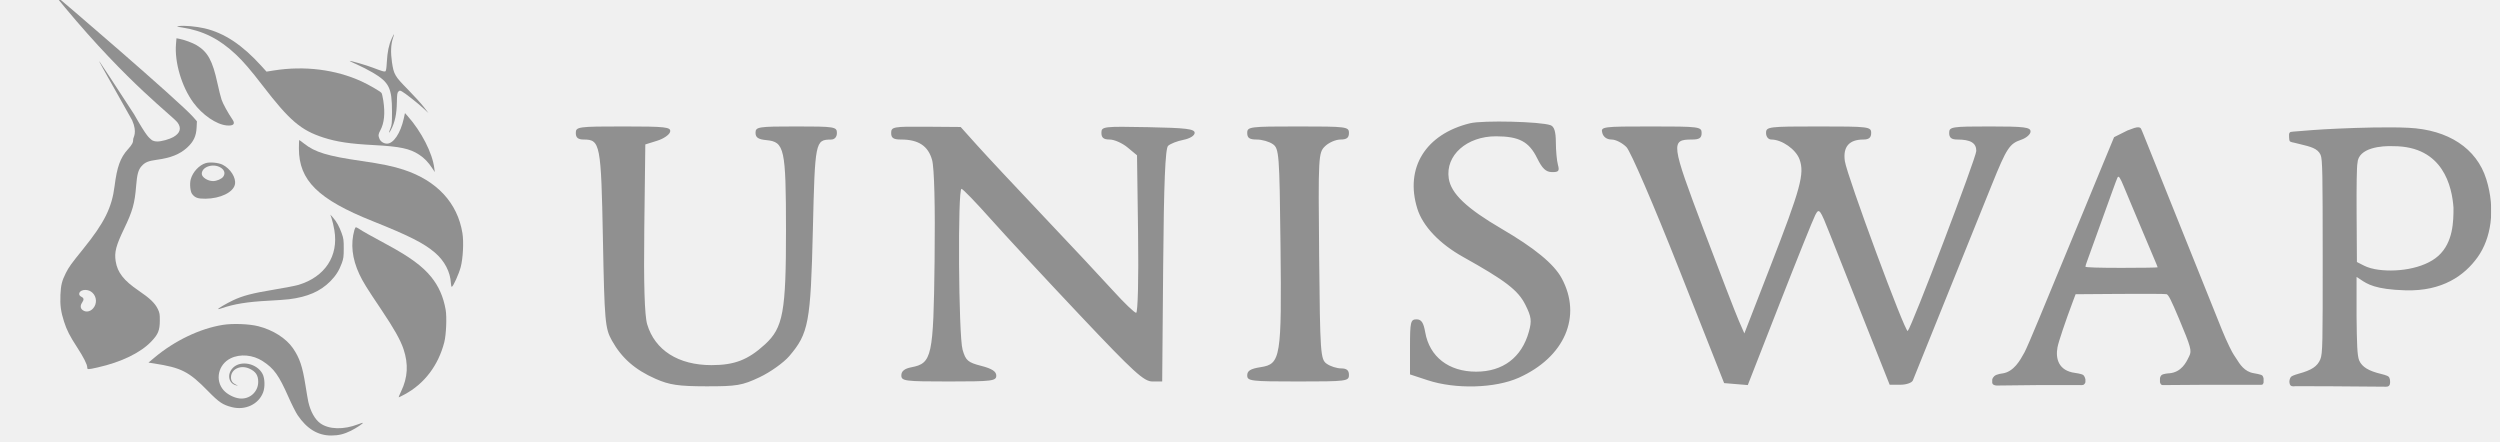
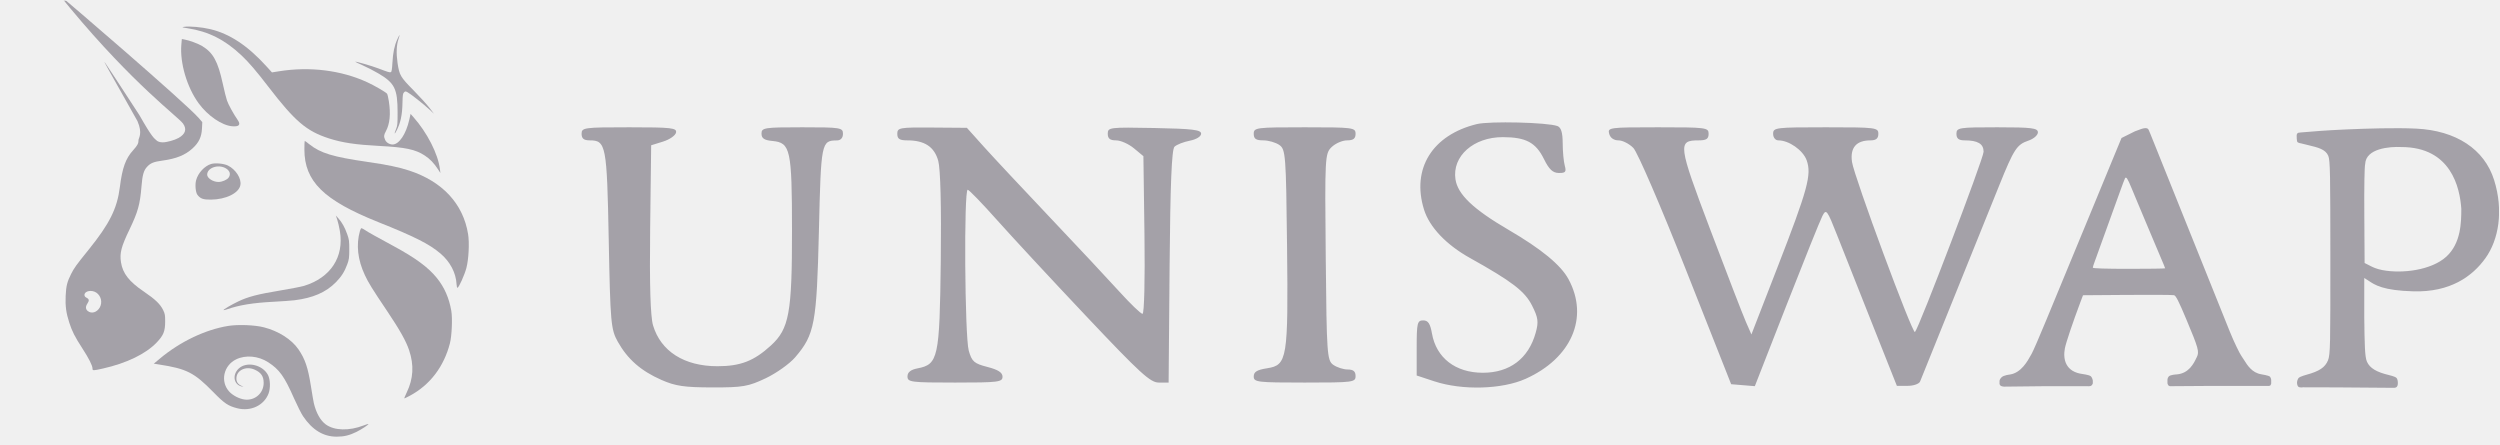
- <svg xmlns="http://www.w3.org/2000/svg" width="181" height="32" viewBox="0 0 181 32" fill="none">
-   <g opacity="0.4" clip-path="url(#clip0_520_7971)">
-     <path fill-rule="evenodd" clip-rule="evenodd" d="M106.433 8.924C103.209 9.71 101.697 12.157 102.614 15.106C103.007 16.37 104.214 17.645 105.923 18.599C109.001 20.317 109.907 21.013 110.434 22.061C110.873 22.936 110.911 23.228 110.689 24.021C110.17 25.882 108.812 26.909 106.871 26.909C104.889 26.909 103.498 25.833 103.187 24.061C103.062 23.349 102.909 23.121 102.553 23.121C102.128 23.121 102.084 23.31 102.084 25.114V27.107L103.372 27.531C105.385 28.192 108.248 28.113 109.956 27.349C113.284 25.86 114.56 22.905 113.066 20.144C112.507 19.111 111.106 17.959 108.704 16.557C106.179 15.083 105.055 14.011 104.89 12.922C104.636 11.248 106.192 9.863 108.319 9.868C109.985 9.873 110.7 10.255 111.29 11.454C111.66 12.205 111.925 12.454 112.362 12.46C112.847 12.467 112.919 12.38 112.795 11.936C112.714 11.643 112.646 10.909 112.644 10.305C112.642 9.537 112.527 9.163 112.263 9.066C111.546 8.8 107.358 8.699 106.433 8.924ZM41.688 9.628C41.688 9.969 41.851 10.102 42.271 10.102C43.457 10.102 43.52 10.432 43.651 17.298C43.766 23.296 43.809 23.774 44.304 24.66C45.014 25.928 45.977 26.772 47.457 27.424C48.471 27.87 49.112 27.965 51.14 27.969C53.34 27.973 53.741 27.905 55.002 27.308C55.775 26.941 56.739 26.255 57.143 25.782C58.544 24.143 58.692 23.352 58.851 16.662C59.004 10.22 59.025 10.115 60.162 10.105C60.427 10.103 60.592 9.92 60.592 9.628C60.592 9.181 60.428 9.155 57.646 9.155C54.896 9.155 54.7 9.185 54.7 9.613C54.7 9.956 54.898 10.09 55.492 10.146C56.796 10.268 56.901 10.753 56.906 16.628C56.91 22.584 56.7 23.73 55.382 24.936C54.156 26.057 53.18 26.435 51.51 26.435C49.112 26.435 47.412 25.355 46.855 23.476C46.667 22.844 46.598 20.521 46.647 16.493L46.721 10.457L47.58 10.189C48.052 10.042 48.475 9.75 48.518 9.538C48.589 9.199 48.197 9.155 45.142 9.155C41.851 9.155 41.688 9.177 41.688 9.628ZM64.52 9.628C64.52 9.995 64.684 10.102 65.245 10.102C66.495 10.102 67.199 10.566 67.482 11.579C67.643 12.154 67.712 14.902 67.665 18.83C67.581 25.843 67.481 26.302 65.982 26.591C65.488 26.686 65.257 26.873 65.257 27.175C65.257 27.588 65.497 27.619 68.694 27.619C71.835 27.619 72.131 27.582 72.131 27.194C72.131 26.892 71.817 26.689 71.039 26.488C70.073 26.239 69.917 26.104 69.69 25.315C69.398 24.303 69.329 13.641 69.615 13.672C69.716 13.683 70.668 14.668 71.731 15.862C72.793 17.055 75.701 20.189 78.191 22.825C82.09 26.952 82.819 27.619 83.432 27.619H84.143L84.214 19.227C84.263 13.268 84.366 10.756 84.568 10.561C84.724 10.411 85.222 10.215 85.673 10.126C86.152 10.031 86.493 9.82 86.493 9.618C86.493 9.336 85.881 9.261 83.118 9.207C79.867 9.144 79.742 9.159 79.742 9.621C79.742 9.973 79.903 10.102 80.342 10.102C80.672 10.102 81.252 10.358 81.631 10.672L82.32 11.243L82.397 16.946C82.441 20.165 82.38 22.648 82.257 22.648C82.137 22.648 81.387 21.929 80.591 21.05C79.795 20.171 77.527 17.748 75.552 15.665C73.577 13.581 71.419 11.273 70.757 10.535L69.553 9.194L67.037 9.174C64.677 9.156 64.52 9.184 64.52 9.628ZM90.299 9.628C90.299 9.989 90.463 10.102 90.989 10.102C91.368 10.102 91.893 10.253 92.155 10.437C92.605 10.754 92.636 11.163 92.708 17.716C92.799 25.9 92.724 26.358 91.272 26.582C90.54 26.695 90.299 26.842 90.299 27.176C90.299 27.589 90.546 27.619 93.982 27.619C97.501 27.619 97.664 27.598 97.664 27.145C97.664 26.809 97.501 26.672 97.097 26.672C96.786 26.672 96.316 26.521 96.054 26.336C95.603 26.018 95.574 25.609 95.506 18.534C95.437 11.287 95.45 11.053 95.936 10.585C96.211 10.319 96.713 10.102 97.051 10.102C97.501 10.102 97.664 9.975 97.664 9.628C97.664 9.176 97.501 9.155 93.982 9.155C90.463 9.155 90.299 9.176 90.299 9.628ZM116.007 9.628C116.086 9.921 116.341 10.102 116.677 10.102C116.976 10.102 117.461 10.349 117.757 10.653C118.057 10.96 119.735 14.852 121.56 19.471L124.827 27.737L125.684 27.808L126.54 27.879L128.836 22.008C130.098 18.78 131.263 15.883 131.425 15.57C131.703 15.035 131.765 15.117 132.502 16.99C132.933 18.084 134.079 20.976 135.049 23.417L136.812 27.855H137.59C138.017 27.855 138.423 27.714 138.492 27.541C138.561 27.368 139.689 24.572 140.999 21.327C142.309 18.082 143.76 14.488 144.223 13.339C145.279 10.724 145.49 10.401 146.332 10.118C146.706 9.992 147.012 9.724 147.012 9.522C147.012 9.211 146.565 9.155 144.066 9.155C141.284 9.155 141.12 9.181 141.12 9.628C141.12 9.971 141.284 10.102 141.714 10.102C142.668 10.102 143.084 10.351 143.084 10.925C143.084 11.404 138.408 23.685 138.12 23.962C137.943 24.133 133.72 12.725 133.567 11.664C133.419 10.632 133.874 10.102 134.906 10.102C135.309 10.102 135.473 9.965 135.473 9.628C135.473 9.175 135.309 9.155 131.668 9.155C128.026 9.155 127.862 9.175 127.862 9.628C127.862 9.898 128.026 10.102 128.243 10.102C129.009 10.102 130.025 10.816 130.286 11.538C130.661 12.575 130.375 13.626 128.167 19.309L126.292 24.138L125.888 23.215C125.666 22.708 124.51 19.714 123.319 16.563C120.98 10.372 120.946 10.102 122.491 10.102C123.034 10.102 123.198 9.992 123.198 9.628C123.198 9.176 123.034 9.155 119.538 9.155C115.999 9.155 115.883 9.17 116.007 9.628ZM165.727 9.789C165.727 9.789 165.727 10.112 165.768 10.202C165.809 10.292 166.073 10.326 166.073 10.326C166.237 10.368 166.393 10.406 166.54 10.441C167.282 10.619 167.803 10.743 168.012 11.215C168.152 11.533 168.161 12.64 168.163 18.576C168.165 24.834 168.163 25.601 167.991 26.015C167.776 26.528 167.365 26.8 166.417 27.058C166.417 27.058 165.998 27.171 165.885 27.271C165.772 27.372 165.751 27.598 165.751 27.598C165.751 27.598 165.742 27.807 165.839 27.907C165.935 28.008 166.193 27.96 166.193 27.96L168.65 27.966L172.725 27.998C172.725 27.998 172.892 28.019 172.978 27.913C173.065 27.806 173.042 27.597 173.042 27.597C173.042 27.597 173.042 27.373 172.935 27.273C172.828 27.172 172.411 27.078 172.411 27.078C171.491 26.859 171.019 26.573 170.81 26.109C170.655 25.765 170.638 24.834 170.615 22.896V20.055C170.718 20.111 170.812 20.175 170.911 20.242C171.381 20.56 171.969 20.959 174.166 21.02C176.828 21.095 178.43 19.949 179.382 18.617C180.334 17.286 180.704 15.195 180.005 12.967C179.306 10.739 177.256 9.391 174.374 9.252C172.871 9.179 170.685 9.251 169.464 9.304L169.463 9.304L169.462 9.304C169.338 9.31 169.224 9.315 169.122 9.319C168.012 9.366 166.682 9.469 166.019 9.53L166.017 9.53C165.837 9.547 165.819 9.548 165.768 9.61C165.718 9.672 165.727 9.789 165.727 9.789ZM176.545 18.516C177.616 17.542 177.633 16.018 177.633 15.045C177.528 13.519 176.893 10.584 173.293 10.584C172.451 10.542 170.729 10.682 170.681 11.812C170.629 12.012 170.606 13.408 170.619 15.55L170.64 18.97L171.007 19.157L171.027 19.167C171.225 19.268 171.483 19.4 171.934 19.485C173.366 19.757 175.474 19.49 176.545 18.516ZM154.02 9.45C154.287 9.353 154.463 9.287 154.463 9.287C154.463 9.287 154.861 9.129 154.99 9.287C155.03 9.336 155.174 9.697 155.532 10.591C155.603 10.767 155.681 10.963 155.769 11.181C156.303 12.511 157.069 14.421 157.473 15.425C157.876 16.428 158.674 18.415 159.246 19.838C159.818 21.262 160.552 23.089 160.877 23.898C161.203 24.706 161.618 25.547 161.735 25.7C161.792 25.776 161.85 25.869 161.914 25.972C162.165 26.375 162.502 26.915 163.179 27.021C163.179 27.021 163.709 27.106 163.788 27.186C163.866 27.266 163.884 27.412 163.884 27.412V27.687C163.884 27.687 163.875 27.757 163.831 27.817C163.788 27.876 163.627 27.86 163.627 27.86L159.542 27.86L156.635 27.88C156.635 27.88 156.533 27.892 156.474 27.844C156.414 27.796 156.382 27.675 156.382 27.675V27.468C156.382 27.468 156.357 27.313 156.474 27.178C156.59 27.043 157.057 27.027 157.057 27.027C157.936 26.953 158.286 26.228 158.465 25.855C158.479 25.827 158.491 25.801 158.503 25.777C158.695 25.391 158.625 25.14 157.76 23.076C157.189 21.715 156.994 21.332 156.855 21.298C156.757 21.274 155.237 21.266 153.476 21.279L150.274 21.302L150.082 21.811C149.528 23.285 149.037 24.748 148.963 25.143C148.812 25.949 149.022 26.844 150.245 27C150.245 27 150.699 27.06 150.82 27.148C150.941 27.237 150.984 27.463 150.984 27.463V27.672C150.984 27.672 150.961 27.771 150.877 27.838C150.794 27.905 150.578 27.88 150.578 27.88H147.522L144.565 27.913C144.565 27.913 144.439 27.91 144.345 27.862C144.252 27.814 144.237 27.718 144.237 27.718V27.52C144.237 27.52 144.221 27.391 144.386 27.234C144.551 27.077 144.995 27.034 144.995 27.034C145.803 26.909 146.261 26.076 146.524 25.597C146.544 25.562 146.562 25.528 146.58 25.497C146.684 25.311 147.155 24.222 147.626 23.078C148.097 21.935 148.626 20.655 148.801 20.235C149.397 18.806 149.963 17.438 150.82 15.355C151.29 14.211 151.986 12.523 152.367 11.603L153.059 9.931L154.02 9.45ZM153.768 13.515C153.917 13.877 154.144 14.421 154.273 14.724C154.402 15.028 154.763 15.887 155.076 16.634C155.388 17.381 155.772 18.29 155.929 18.654C156.085 19.018 156.214 19.333 156.214 19.354C156.214 19.375 155.037 19.393 153.599 19.393C151.948 19.393 150.984 19.362 150.984 19.309C150.984 19.264 151.039 19.082 151.107 18.906C151.214 18.626 151.751 17.14 152.936 13.84C153.119 13.331 153.288 12.881 153.313 12.842C153.396 12.706 153.499 12.857 153.768 13.515Z" fill="black" />
+ <svg xmlns="http://www.w3.org/2000/svg" width="197" height="35" viewBox="0 0 197 35" fill="none">
+   <g opacity="0.4" clip-path="url(#clip0_1641_73671)">
+     <path fill-rule="evenodd" clip-rule="evenodd" d="M116.374 9.778C112.86 10.635 111.213 13.3 112.212 16.514C112.64 17.891 113.956 19.28 115.817 20.319C119.171 22.192 120.159 22.95 120.732 24.092C121.211 25.045 121.252 25.364 121.011 26.227C120.445 28.255 118.966 29.373 116.85 29.373C114.691 29.373 113.175 28.201 112.837 26.271C112.701 25.495 112.533 25.247 112.146 25.247C111.683 25.247 111.634 25.452 111.634 27.419V29.59L113.038 30.052C115.231 30.772 118.351 30.686 120.212 29.854C123.838 28.231 125.228 25.012 123.6 22.003C122.992 20.878 121.464 19.622 118.847 18.095C116.097 16.489 114.871 15.321 114.691 14.134C114.415 12.31 116.111 10.801 118.428 10.807C120.243 10.812 121.022 11.228 121.665 12.535C122.068 13.353 122.357 13.624 122.834 13.631C123.361 13.639 123.44 13.544 123.305 13.06C123.217 12.741 123.142 11.941 123.14 11.282C123.138 10.446 123.013 10.039 122.726 9.933C121.944 9.643 117.381 9.532 116.374 9.778ZM45.829 10.545C45.829 10.916 46.007 11.061 46.465 11.061C47.756 11.061 47.825 11.422 47.968 18.902C48.093 25.437 48.14 25.959 48.68 26.923C49.453 28.305 50.502 29.224 52.115 29.935C53.22 30.422 53.918 30.525 56.127 30.529C58.525 30.534 58.962 30.459 60.335 29.808C61.178 29.409 62.228 28.661 62.668 28.146C64.195 26.361 64.356 25.498 64.53 18.209C64.696 11.19 64.719 11.076 65.958 11.065C66.246 11.063 66.426 10.863 66.426 10.545C66.426 10.058 66.248 10.03 63.216 10.03C60.22 10.03 60.006 10.063 60.006 10.529C60.006 10.903 60.223 11.049 60.869 11.109C62.29 11.242 62.405 11.771 62.41 18.172C62.414 24.661 62.185 25.91 60.749 27.224C59.414 28.446 58.351 28.858 56.531 28.858C53.918 28.858 52.066 27.681 51.459 25.634C51.254 24.945 51.179 22.414 51.232 18.025L51.312 11.448L52.249 11.157C52.764 10.997 53.224 10.678 53.271 10.448C53.348 10.078 52.922 10.03 49.593 10.03C46.007 10.03 45.829 10.054 45.829 10.545ZM70.706 10.545C70.706 10.945 70.885 11.061 71.496 11.061C72.858 11.061 73.626 11.568 73.933 12.67C74.109 13.297 74.184 16.292 74.133 20.572C74.041 28.213 73.933 28.713 72.299 29.028C71.761 29.132 71.509 29.334 71.509 29.664C71.509 30.114 71.77 30.147 75.254 30.147C78.676 30.147 78.999 30.108 78.999 29.685C78.999 29.356 78.656 29.134 77.809 28.916C76.757 28.644 76.587 28.496 76.339 27.637C76.022 26.535 75.946 14.918 76.257 14.952C76.367 14.963 77.405 16.037 78.563 17.337C79.721 18.637 82.888 22.052 85.602 24.924C89.85 29.421 90.644 30.147 91.312 30.147H92.087L92.164 21.004C92.218 14.512 92.33 11.774 92.55 11.562C92.72 11.398 93.262 11.184 93.753 11.088C94.275 10.985 94.648 10.754 94.648 10.535C94.648 10.227 93.981 10.146 90.969 10.087C87.428 10.018 87.291 10.034 87.291 10.538C87.291 10.921 87.467 11.061 87.945 11.061C88.305 11.061 88.937 11.341 89.35 11.683L90.1 12.305L90.184 18.518C90.232 22.026 90.165 24.731 90.031 24.731C89.901 24.731 89.084 23.948 88.216 22.99C87.349 22.032 84.878 19.392 82.726 17.122C80.574 14.853 78.223 12.338 77.502 11.534L76.19 10.072L73.448 10.051C70.877 10.031 70.706 10.062 70.706 10.545ZM98.794 10.545C98.794 10.939 98.972 11.061 99.545 11.061C99.959 11.061 100.53 11.226 100.816 11.427C101.306 11.772 101.34 12.217 101.419 19.358C101.518 28.274 101.437 28.774 99.854 29.018C99.057 29.141 98.794 29.301 98.794 29.665C98.794 30.115 99.064 30.147 102.806 30.147C106.641 30.147 106.819 30.124 106.819 29.631C106.819 29.265 106.641 29.116 106.201 29.116C105.862 29.116 105.35 28.951 105.065 28.75C104.573 28.403 104.541 27.957 104.468 20.249C104.392 12.352 104.406 12.098 104.936 11.587C105.236 11.298 105.782 11.061 106.15 11.061C106.641 11.061 106.819 10.924 106.819 10.545C106.819 10.053 106.641 10.03 102.806 10.03C98.972 10.03 98.794 10.053 98.794 10.545ZM126.804 10.545C126.891 10.865 127.169 11.061 127.535 11.061C127.86 11.061 128.389 11.331 128.711 11.662C129.038 11.997 130.867 16.237 132.855 21.269L136.415 30.276L137.348 30.353L138.281 30.43L140.782 24.034C142.158 20.517 143.427 17.36 143.604 17.019C143.906 16.437 143.974 16.525 144.778 18.567C145.247 19.759 146.495 22.91 147.552 25.569L149.473 30.405H150.32C150.786 30.405 151.228 30.251 151.303 30.062C151.378 29.874 152.608 26.827 154.035 23.292C155.462 19.757 157.043 15.84 157.548 14.589C158.698 11.739 158.929 11.387 159.846 11.079C160.253 10.942 160.587 10.65 160.587 10.43C160.587 10.09 160.1 10.03 157.377 10.03C154.345 10.03 154.167 10.058 154.167 10.545C154.167 10.919 154.345 11.061 154.814 11.061C155.854 11.061 156.307 11.334 156.307 11.959C156.307 12.48 151.212 25.861 150.898 26.163C150.705 26.349 146.104 13.919 145.938 12.763C145.776 11.639 146.272 11.061 147.397 11.061C147.836 11.061 148.014 10.912 148.014 10.545C148.014 10.052 147.836 10.03 143.868 10.03C139.9 10.03 139.722 10.052 139.722 10.545C139.722 10.839 139.9 11.061 140.136 11.061C140.972 11.061 142.078 11.839 142.363 12.626C142.771 13.756 142.459 14.901 140.054 21.093L138.011 26.354L137.571 25.349C137.329 24.796 136.069 21.535 134.772 18.101C132.223 11.356 132.185 11.061 133.869 11.061C134.461 11.061 134.639 10.942 134.639 10.545C134.639 10.053 134.461 10.03 130.652 10.03C126.796 10.03 126.669 10.046 126.804 10.545ZM180.978 10.72C180.978 10.72 180.978 11.073 181.023 11.171C181.067 11.268 181.355 11.305 181.355 11.305C181.534 11.352 181.703 11.392 181.864 11.431C182.672 11.624 183.24 11.761 183.467 12.274C183.621 12.621 183.63 13.827 183.632 20.294C183.634 27.113 183.633 27.949 183.444 28.4C183.21 28.959 182.763 29.255 181.73 29.536C181.73 29.536 181.273 29.659 181.15 29.769C181.027 29.879 181.004 30.124 181.004 30.124C181.004 30.124 180.994 30.352 181.1 30.462C181.205 30.571 181.486 30.519 181.486 30.519L184.163 30.526L188.603 30.561C188.603 30.561 188.784 30.584 188.878 30.468C188.973 30.352 188.949 30.124 188.949 30.124C188.949 30.124 188.949 29.88 188.831 29.77C188.715 29.661 188.261 29.558 188.261 29.558C187.258 29.319 186.744 29.008 186.516 28.503C186.347 28.127 186.329 27.113 186.304 25.002V21.906C186.416 21.968 186.518 22.037 186.626 22.11C187.138 22.457 187.779 22.891 190.173 22.958C193.073 23.039 194.818 21.79 195.856 20.34C196.894 18.889 197.296 16.611 196.535 14.183C195.773 11.756 193.54 10.287 190.399 10.135C188.762 10.056 186.38 10.134 185.049 10.193L185.048 10.193L185.047 10.193C184.912 10.199 184.788 10.204 184.677 10.209C183.467 10.26 182.018 10.372 181.296 10.438L181.294 10.438C181.097 10.456 181.078 10.458 181.023 10.526C180.968 10.594 180.978 10.72 180.978 10.72ZM192.765 20.229C193.931 19.168 193.951 17.508 193.951 16.447C193.836 14.785 193.144 11.587 189.221 11.587C188.304 11.541 186.428 11.694 186.376 12.925C186.319 13.143 186.294 14.663 186.308 16.998L186.331 20.724L186.731 20.927L186.752 20.938C186.969 21.049 187.25 21.192 187.741 21.285C189.301 21.581 191.598 21.29 192.765 20.229ZM168.223 10.352C168.513 10.245 168.705 10.174 168.705 10.174C168.705 10.174 169.139 10.001 169.279 10.174C169.322 10.227 169.48 10.62 169.87 11.594C169.947 11.786 170.032 11.999 170.128 12.237C170.709 13.687 171.545 15.768 171.984 16.861C172.424 17.955 173.293 20.119 173.917 21.67C174.54 23.221 175.339 25.212 175.694 26.093C176.048 26.974 176.501 27.89 176.628 28.057C176.69 28.139 176.754 28.241 176.823 28.353C177.097 28.792 177.464 29.381 178.202 29.496C178.202 29.496 178.779 29.588 178.865 29.676C178.95 29.763 178.97 29.922 178.97 29.922V30.221C178.97 30.221 178.96 30.298 178.912 30.363C178.865 30.428 178.69 30.41 178.69 30.41L174.238 30.41L171.072 30.432C171.072 30.432 170.961 30.445 170.896 30.393C170.83 30.341 170.796 30.209 170.796 30.209V29.984C170.796 29.984 170.769 29.814 170.896 29.667C171.022 29.52 171.531 29.503 171.531 29.503C172.489 29.422 172.87 28.632 173.066 28.225C173.08 28.195 173.094 28.166 173.107 28.141C173.316 27.72 173.24 27.446 172.297 25.198C171.675 23.714 171.463 23.298 171.311 23.261C171.205 23.235 169.548 23.225 167.629 23.239L164.14 23.265L163.932 23.82C163.328 25.425 162.793 27.019 162.712 27.45C162.547 28.328 162.777 29.303 164.11 29.473C164.11 29.473 164.604 29.539 164.736 29.635C164.868 29.731 164.914 29.978 164.914 29.978V30.205C164.914 30.205 164.889 30.313 164.798 30.386C164.707 30.459 164.472 30.432 164.472 30.432H161.142L157.92 30.468C157.92 30.468 157.783 30.465 157.681 30.413C157.58 30.36 157.563 30.256 157.563 30.256V30.04C157.563 30.04 157.546 29.9 157.725 29.728C157.905 29.557 158.389 29.511 158.389 29.511C159.27 29.373 159.768 28.467 160.055 27.945C160.077 27.906 160.097 27.87 160.116 27.836C160.229 27.632 160.742 26.446 161.256 25.2C161.769 23.954 162.346 22.56 162.536 22.102C163.185 20.546 163.802 19.055 164.735 16.785C165.248 15.539 166.007 13.699 166.421 12.697L167.175 10.875L168.223 10.352ZM167.948 14.78C168.11 15.174 168.357 15.767 168.498 16.098C168.638 16.428 169.032 17.365 169.373 18.179C169.713 18.992 170.131 19.983 170.302 20.38C170.473 20.776 170.613 21.119 170.613 21.142C170.613 21.166 169.331 21.184 167.763 21.184C165.964 21.184 164.914 21.151 164.914 21.094C164.914 21.044 164.974 20.846 165.048 20.654C165.165 20.349 165.75 18.73 167.041 15.135C167.24 14.58 167.425 14.09 167.452 14.047C167.543 13.899 167.654 14.064 167.948 14.78Z" fill="#322B3D" />
    <g style="mix-blend-mode:darken">
-       <path d="M13.187 1.99C12.771 1.926 12.753 1.919 12.949 1.889C13.324 1.832 14.21 1.91 14.821 2.054C16.246 2.39 17.543 3.251 18.927 4.78L19.295 5.186L19.821 5.102C22.038 4.749 24.293 5.029 26.179 5.894C26.698 6.131 27.516 6.605 27.618 6.726C27.651 6.765 27.71 7.015 27.751 7.281C27.891 8.202 27.821 8.908 27.537 9.435C27.382 9.722 27.374 9.813 27.477 10.059C27.56 10.255 27.792 10.4 28.021 10.399C28.489 10.399 28.994 9.647 29.228 8.602L29.32 8.186L29.505 8.393C30.513 9.527 31.306 11.073 31.442 12.174L31.477 12.46L31.308 12.2C31.016 11.751 30.723 11.445 30.347 11.199C29.67 10.755 28.954 10.603 27.059 10.504C25.347 10.415 24.378 10.27 23.417 9.959C21.782 9.43 20.959 8.726 19.017 6.199C18.154 5.077 17.621 4.456 17.091 3.956C15.886 2.819 14.702 2.224 13.187 1.99Z" fill="black" />
-       <path d="M28.006 4.496C28.049 3.744 28.152 3.248 28.359 2.795C28.44 2.616 28.517 2.469 28.529 2.469C28.541 2.469 28.505 2.601 28.45 2.763C28.299 3.203 28.275 3.804 28.378 4.504C28.51 5.391 28.585 5.519 29.531 6.478C29.974 6.928 30.49 7.495 30.677 7.739L31.018 8.182L30.677 7.865C30.262 7.478 29.305 6.724 29.093 6.616C28.951 6.543 28.93 6.545 28.843 6.631C28.763 6.71 28.745 6.83 28.734 7.395C28.717 8.275 28.596 8.84 28.304 9.405C28.146 9.711 28.121 9.645 28.264 9.301C28.371 9.043 28.382 8.93 28.381 8.078C28.379 6.365 28.174 5.954 26.972 5.248C26.668 5.07 26.166 4.812 25.858 4.676C25.549 4.54 25.304 4.421 25.313 4.412C25.347 4.378 26.519 4.718 26.991 4.898C27.692 5.165 27.808 5.2 27.893 5.168C27.951 5.146 27.978 4.981 28.006 4.496Z" fill="black" />
-       <path d="M13.996 7.425C13.151 6.272 12.629 4.504 12.742 3.182L12.777 2.772L12.969 2.807C13.33 2.873 13.953 3.102 14.244 3.278C15.044 3.76 15.39 4.394 15.743 6.024C15.846 6.501 15.981 7.041 16.044 7.224C16.144 7.518 16.523 8.205 16.831 8.652C17.053 8.973 16.906 9.125 16.415 9.082C15.666 9.014 14.651 8.32 13.996 7.425Z" fill="black" />
-       <path d="M26.978 16.01C23.031 14.434 21.641 13.065 21.641 10.756C21.641 10.417 21.652 10.139 21.667 10.139C21.681 10.139 21.834 10.251 22.006 10.388C22.807 11.025 23.703 11.297 26.184 11.656C27.644 11.867 28.466 12.038 29.224 12.287C31.633 13.08 33.124 14.688 33.48 16.879C33.583 17.515 33.522 18.709 33.355 19.338C33.222 19.835 32.819 20.731 32.712 20.765C32.682 20.774 32.653 20.662 32.646 20.508C32.605 19.686 32.186 18.885 31.482 18.285C30.682 17.603 29.607 17.06 26.978 16.01Z" fill="black" />
-       <path d="M24.208 16.665C24.159 16.373 24.073 16 24.017 15.837L23.917 15.539L24.104 15.747C24.363 16.035 24.567 16.404 24.741 16.895C24.873 17.27 24.888 17.382 24.887 17.991C24.886 18.589 24.869 18.715 24.747 19.052C24.554 19.584 24.315 19.962 23.914 20.367C23.193 21.095 22.266 21.498 20.928 21.665C20.695 21.694 20.018 21.743 19.422 21.773C17.92 21.851 16.932 22.011 16.044 22.32C15.916 22.365 15.802 22.392 15.791 22.38C15.755 22.345 16.36 21.987 16.859 21.749C17.563 21.412 18.264 21.229 19.835 20.969C20.61 20.841 21.412 20.686 21.615 20.624C23.536 20.039 24.524 18.531 24.208 16.665Z" fill="black" />
-       <path d="M26.017 19.853C25.493 18.734 25.372 17.655 25.66 16.648C25.691 16.54 25.74 16.452 25.77 16.452C25.799 16.452 25.923 16.518 26.045 16.599C26.286 16.761 26.771 17.033 28.062 17.731C29.674 18.602 30.593 19.277 31.217 20.048C31.765 20.724 32.103 21.492 32.266 22.43C32.358 22.961 32.304 24.239 32.167 24.774C31.733 26.46 30.727 27.785 29.29 28.558C29.08 28.671 28.891 28.764 28.871 28.765C28.85 28.765 28.927 28.572 29.041 28.335C29.524 27.333 29.579 26.359 29.214 25.274C28.99 24.61 28.534 23.8 27.614 22.43C26.543 20.838 26.281 20.414 26.017 19.853Z" fill="black" />
-       <path d="M11.186 25.887C12.651 24.66 14.473 23.788 16.134 23.521C16.849 23.405 18.041 23.451 18.703 23.619C19.766 23.889 20.716 24.493 21.21 25.212C21.693 25.915 21.9 26.528 22.115 27.891C22.2 28.429 22.293 28.969 22.321 29.091C22.483 29.798 22.798 30.363 23.189 30.646C23.809 31.096 24.877 31.125 25.928 30.718C26.107 30.649 26.261 30.601 26.272 30.612C26.311 30.65 25.781 31.001 25.408 31.186C24.905 31.435 24.506 31.531 23.976 31.531C23.013 31.531 22.214 31.045 21.547 30.055C21.416 29.86 21.121 29.277 20.892 28.758C20.188 27.165 19.84 26.68 19.023 26.149C18.311 25.687 17.394 25.605 16.704 25.94C15.797 26.381 15.545 27.53 16.194 28.258C16.452 28.548 16.933 28.797 17.327 28.846C18.063 28.937 18.695 28.381 18.695 27.644C18.695 27.165 18.51 26.892 18.043 26.683C17.405 26.398 16.72 26.731 16.723 27.326C16.724 27.579 16.836 27.738 17.092 27.853C17.256 27.927 17.26 27.933 17.126 27.905C16.541 27.785 16.404 27.085 16.874 26.62C17.439 26.063 18.607 26.309 19.008 27.07C19.177 27.39 19.196 28.027 19.049 28.411C18.721 29.272 17.762 29.724 16.789 29.478C16.127 29.31 15.857 29.129 15.059 28.313C13.672 26.895 13.133 26.621 11.133 26.311L10.75 26.252L11.186 25.887Z" fill="black" />
-       <path fill-rule="evenodd" clip-rule="evenodd" d="M4.682 0.517C9.315 6.094 12.506 8.395 12.861 8.881C13.153 9.283 13.043 9.644 12.542 9.927C12.263 10.084 11.689 10.243 11.402 10.243C11.077 10.243 10.966 10.119 10.966 10.119C10.778 9.942 10.672 9.973 9.705 8.27C8.362 6.204 7.239 4.49 7.208 4.462C7.137 4.395 7.139 4.397 9.568 8.709C9.96 9.607 9.646 9.937 9.646 10.065C9.646 10.326 9.574 10.463 9.25 10.821C8.711 11.418 8.469 12.089 8.295 13.478C8.1 15.035 7.551 16.135 6.029 18.017C5.138 19.119 4.993 19.321 4.768 19.765C4.485 20.325 4.407 20.638 4.375 21.344C4.342 22.091 4.407 22.573 4.637 23.287C4.838 23.912 5.049 24.325 5.586 25.15C6.05 25.862 6.317 26.392 6.317 26.599C6.317 26.764 6.348 26.764 7.067 26.603C8.786 26.218 10.182 25.54 10.968 24.71C11.454 24.197 11.568 23.913 11.571 23.209C11.574 22.748 11.557 22.652 11.432 22.387C11.228 21.956 10.856 21.597 10.036 21.041C8.962 20.313 8.503 19.726 8.376 18.92C8.272 18.259 8.393 17.792 8.987 16.556C9.602 15.278 9.755 14.733 9.858 13.444C9.924 12.611 10.017 12.283 10.258 12.019C10.509 11.745 10.736 11.652 11.358 11.567C12.373 11.43 13.02 11.169 13.551 10.684C14.012 10.262 14.204 9.857 14.234 9.246L14.257 8.782L13.999 8.485C13.066 7.406 4.058 -0.331 4 -0.331C3.988 -0.331 4.295 0.051 4.682 0.517ZM6.84 22.189C7.051 21.819 6.939 21.342 6.586 21.11C6.253 20.89 5.735 20.994 5.735 21.28C5.735 21.367 5.784 21.431 5.894 21.487C6.079 21.581 6.092 21.687 5.947 21.904C5.799 22.124 5.811 22.317 5.98 22.448C6.253 22.66 6.638 22.544 6.84 22.189Z" fill="black" />
-       <path fill-rule="evenodd" clip-rule="evenodd" d="M14.893 11.81C14.416 11.955 13.953 12.456 13.809 12.981C13.722 13.302 13.772 13.863 13.903 14.037C14.114 14.318 14.319 14.391 14.873 14.387C15.958 14.38 16.901 13.918 17.011 13.341C17.101 12.868 16.687 12.213 16.116 11.925C15.822 11.776 15.195 11.717 14.893 11.81ZM16.161 12.794C16.328 12.558 16.255 12.303 15.97 12.13C15.428 11.802 14.609 12.074 14.609 12.582C14.609 12.835 15.036 13.11 15.428 13.11C15.689 13.11 16.046 12.956 16.161 12.794Z" fill="black" />
+       <path d="M14.775 2.224C14.322 2.154 14.303 2.146 14.516 2.113C14.925 2.051 15.89 2.136 16.555 2.293C18.108 2.659 19.521 3.597 21.03 5.263L21.43 5.705L22.004 5.614C24.419 5.229 26.876 5.535 28.931 6.476C29.496 6.735 30.387 7.251 30.499 7.384C30.534 7.426 30.599 7.698 30.643 7.988C30.796 8.991 30.72 9.761 30.41 10.335C30.242 10.648 30.233 10.747 30.346 11.015C30.436 11.228 30.688 11.386 30.938 11.386C31.448 11.385 31.998 10.566 32.253 9.427L32.354 8.974L32.554 9.2C33.654 10.435 34.517 12.12 34.665 13.319L34.704 13.632L34.519 13.347C34.201 12.858 33.882 12.525 33.472 12.257C32.735 11.773 31.955 11.608 29.89 11.5C28.024 11.402 26.969 11.244 25.922 10.906C24.141 10.33 23.243 9.563 21.127 6.809C20.188 5.587 19.607 4.91 19.029 4.365C17.716 3.127 16.426 2.478 14.775 2.224Z" fill="#322B3D" />
+       <path d="M30.922 4.954C30.968 4.134 31.081 3.594 31.306 3.1C31.395 2.905 31.479 2.745 31.491 2.745C31.504 2.745 31.465 2.889 31.405 3.065C31.241 3.544 31.215 4.199 31.327 4.962C31.471 5.929 31.552 6.069 32.583 7.113C33.066 7.603 33.628 8.222 33.832 8.487L34.203 8.969L33.832 8.625C33.379 8.203 32.337 7.381 32.106 7.263C31.952 7.184 31.929 7.185 31.834 7.28C31.746 7.366 31.727 7.496 31.715 8.112C31.696 9.071 31.564 9.687 31.246 10.302C31.074 10.635 31.047 10.564 31.203 10.188C31.319 9.908 31.331 9.784 31.33 8.856C31.328 6.99 31.105 6.542 29.795 5.773C29.464 5.579 28.917 5.298 28.581 5.149C28.244 5.001 27.977 4.872 27.987 4.862C28.024 4.825 29.301 5.195 29.815 5.391C30.58 5.683 30.706 5.721 30.799 5.686C30.861 5.662 30.891 5.482 30.922 4.954Z" fill="#322B3D" />
+       <path d="M15.657 8.145C14.736 6.889 14.167 4.962 14.29 3.521L14.328 3.076L14.538 3.114C14.931 3.185 15.609 3.435 15.927 3.627C16.799 4.152 17.176 4.843 17.56 6.618C17.672 7.138 17.82 7.726 17.888 7.925C17.997 8.246 18.41 8.995 18.746 9.481C18.988 9.832 18.827 9.998 18.292 9.95C17.476 9.877 16.37 9.12 15.657 8.145Z" fill="#322B3D" />
+       <path d="M29.801 17.499C25.501 15.781 23.986 14.29 23.986 11.775C23.986 11.405 23.999 11.102 24.014 11.102C24.03 11.102 24.196 11.224 24.384 11.373C25.256 12.067 26.233 12.363 28.937 12.755C30.527 12.985 31.423 13.171 32.249 13.442C34.873 14.306 36.498 16.058 36.885 18.445C36.998 19.139 36.932 20.439 36.749 21.125C36.605 21.666 36.166 22.642 36.049 22.68C36.016 22.69 35.985 22.567 35.977 22.4C35.932 21.504 35.476 20.631 34.709 19.977C33.837 19.234 32.666 18.642 29.801 17.499Z" fill="#322B3D" />
+       <path d="M26.783 18.212C26.729 17.894 26.636 17.488 26.575 17.31L26.466 16.986L26.669 17.212C26.952 17.526 27.174 17.928 27.363 18.463C27.508 18.872 27.524 18.994 27.523 19.657C27.522 20.309 27.504 20.446 27.37 20.813C27.16 21.393 26.9 21.804 26.463 22.246C25.677 23.039 24.667 23.478 23.209 23.66C22.956 23.691 22.218 23.745 21.569 23.778C19.932 23.863 18.855 24.037 17.888 24.374C17.749 24.422 17.625 24.452 17.612 24.439C17.573 24.401 18.232 24.011 18.776 23.751C19.543 23.385 20.307 23.185 22.018 22.902C22.863 22.762 23.736 22.593 23.958 22.526C26.051 21.889 27.127 20.246 26.783 18.212Z" fill="#322B3D" />
+       <path d="M28.755 21.686C28.183 20.467 28.052 19.291 28.365 18.194C28.398 18.076 28.452 17.98 28.485 17.98C28.517 17.98 28.652 18.053 28.784 18.141C29.047 18.317 29.576 18.613 30.983 19.374C32.738 20.323 33.739 21.059 34.42 21.899C35.016 22.634 35.385 23.472 35.563 24.494C35.663 25.073 35.604 26.465 35.455 27.048C34.983 28.885 33.886 30.328 32.321 31.171C32.091 31.294 31.886 31.395 31.863 31.396C31.841 31.396 31.924 31.186 32.049 30.928C32.575 29.836 32.635 28.774 32.237 27.593C31.994 26.869 31.497 25.986 30.494 24.494C29.327 22.759 29.041 22.297 28.755 21.686Z" fill="#322B3D" />
+       <path d="M12.595 28.26C14.191 26.923 16.177 25.974 17.985 25.682C18.765 25.557 20.064 25.607 20.785 25.79C21.943 26.084 22.978 26.742 23.516 27.525C24.042 28.291 24.268 28.959 24.503 30.444C24.596 31.03 24.696 31.619 24.727 31.752C24.903 32.522 25.247 33.137 25.672 33.446C26.348 33.937 27.512 33.967 28.657 33.524C28.852 33.449 29.02 33.397 29.032 33.409C29.074 33.45 28.497 33.832 28.09 34.034C27.543 34.305 27.108 34.41 26.53 34.41C25.481 34.41 24.61 33.881 23.884 32.802C23.741 32.59 23.42 31.954 23.17 31.389C22.403 29.653 22.024 29.125 21.134 28.546C20.358 28.043 19.359 27.953 18.607 28.318C17.619 28.799 17.344 30.051 18.051 30.844C18.332 31.16 18.857 31.431 19.285 31.484C20.087 31.583 20.777 30.978 20.777 30.175C20.777 29.653 20.575 29.356 20.066 29.128C19.371 28.817 18.624 29.18 18.628 29.828C18.629 30.104 18.75 30.277 19.029 30.403C19.208 30.483 19.212 30.489 19.067 30.459C18.429 30.328 18.28 29.566 18.792 29.059C19.408 28.452 20.68 28.72 21.117 29.549C21.301 29.898 21.322 30.592 21.162 31.011C20.804 31.948 19.759 32.441 18.7 32.173C17.978 31.99 17.684 31.792 16.815 30.904C15.303 29.359 14.716 29.06 12.537 28.723L12.12 28.658L12.595 28.26Z" fill="#322B3D" />
+       <path fill-rule="evenodd" clip-rule="evenodd" d="M5.509 0.618C10.556 6.695 14.033 9.202 14.419 9.732C14.738 10.169 14.618 10.562 14.072 10.87C13.768 11.042 13.143 11.216 12.83 11.216C12.476 11.216 12.355 11.08 12.355 11.08C12.15 10.887 12.034 10.921 10.981 9.066C9.518 6.815 8.294 4.947 8.261 4.916C8.183 4.844 8.185 4.846 10.832 9.544C11.259 10.523 10.917 10.882 10.917 11.022C10.917 11.305 10.839 11.454 10.486 11.845C9.898 12.495 9.635 13.227 9.445 14.74C9.232 16.437 8.634 17.635 6.976 19.686C6.006 20.886 5.847 21.106 5.602 21.59C5.293 22.2 5.209 22.541 5.174 23.311C5.138 24.124 5.209 24.65 5.459 25.427C5.679 26.109 5.908 26.558 6.493 27.457C6.998 28.234 7.289 28.81 7.289 29.036C7.289 29.216 7.324 29.216 8.107 29.041C9.98 28.621 11.501 27.883 12.357 26.978C12.886 26.419 13.011 26.109 13.015 25.342C13.017 24.84 13 24.735 12.863 24.447C12.64 23.977 12.235 23.586 11.342 22.98C10.171 22.187 9.672 21.548 9.534 20.67C9.42 19.949 9.552 19.44 10.199 18.094C10.869 16.701 11.035 16.107 11.148 14.703C11.22 13.796 11.321 13.438 11.583 13.151C11.857 12.851 12.104 12.75 12.783 12.658C13.888 12.508 14.592 12.224 15.171 11.695C15.673 11.236 15.883 10.794 15.916 10.128L15.94 9.624L15.66 9.299C14.643 8.124 4.828 -0.306 4.766 -0.306C4.752 -0.306 5.087 0.11 5.509 0.618ZM7.86 24.231C8.089 23.828 7.967 23.309 7.583 23.055C7.22 22.816 6.656 22.929 6.656 23.241C6.656 23.336 6.709 23.405 6.828 23.466C7.03 23.569 7.045 23.685 6.886 23.921C6.726 24.16 6.739 24.371 6.923 24.514C7.219 24.744 7.64 24.617 7.86 24.231Z" fill="#322B3D" />
+       <path fill-rule="evenodd" clip-rule="evenodd" d="M16.634 12.922C16.114 13.081 15.61 13.626 15.454 14.198C15.358 14.548 15.412 15.16 15.555 15.349C15.786 15.655 16.009 15.735 16.613 15.731C17.795 15.723 18.823 15.22 18.942 14.591C19.04 14.075 18.588 13.361 17.967 13.048C17.646 12.886 16.964 12.822 16.634 12.922ZM18.016 13.994C18.198 13.738 18.118 13.46 17.808 13.272C17.218 12.914 16.325 13.21 16.325 13.764C16.325 14.039 16.79 14.339 17.217 14.339C17.501 14.339 17.89 14.171 18.016 13.994Z" fill="#322B3D" />
    </g>
  </g>
  <defs>
-     <clipPath id="clip0_520_7971">
-       <rect width="180.364" height="32" fill="white" />
+     <clipPath id="clip0_1641_73671">
+       <rect width="196.518" height="34.866" fill="white" transform="translate(0.407227 0.0549316)" />
    </clipPath>
  </defs>
</svg>
